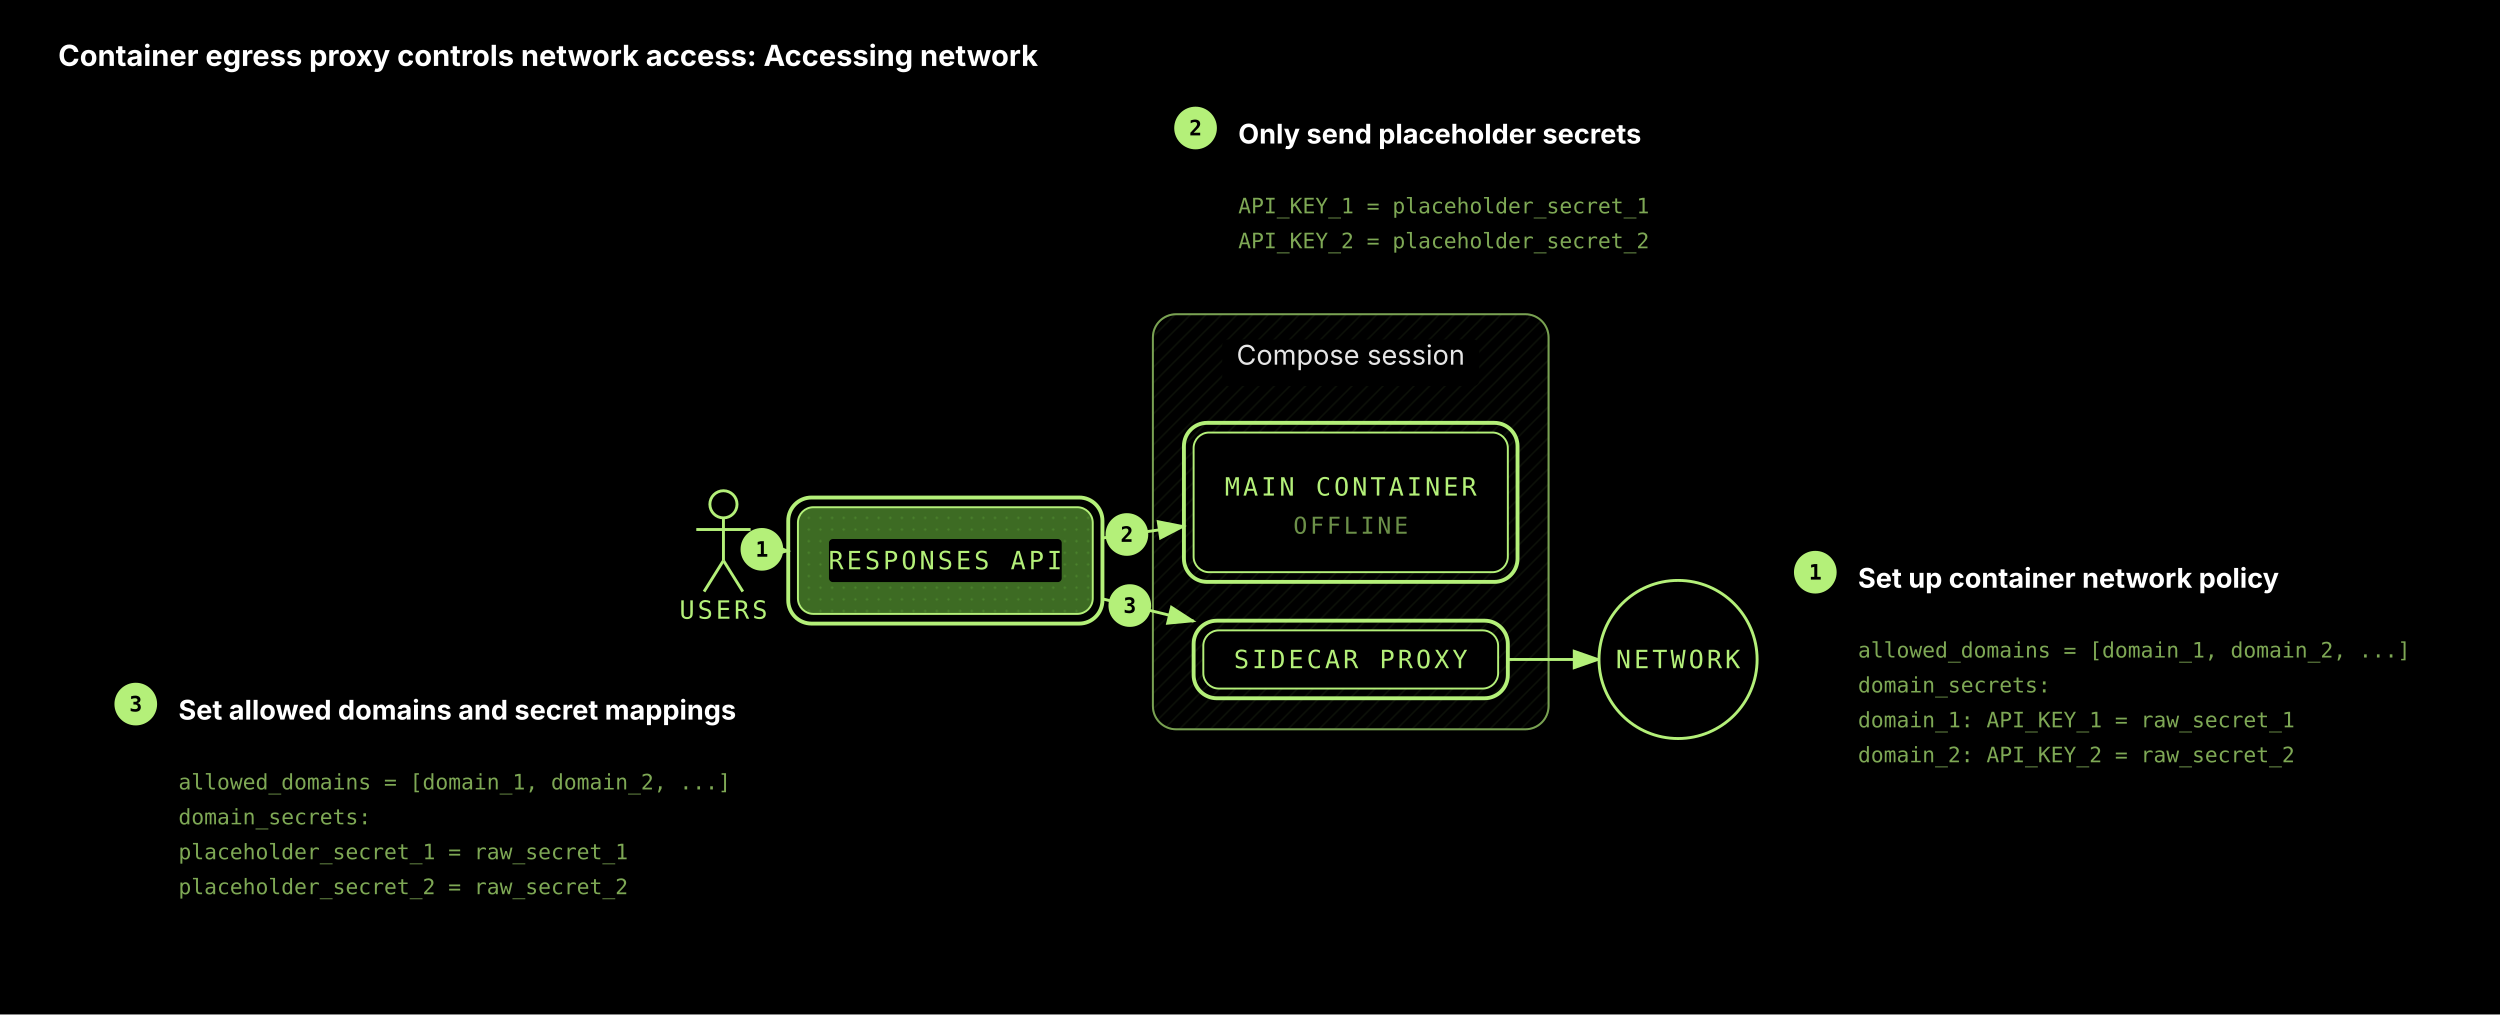
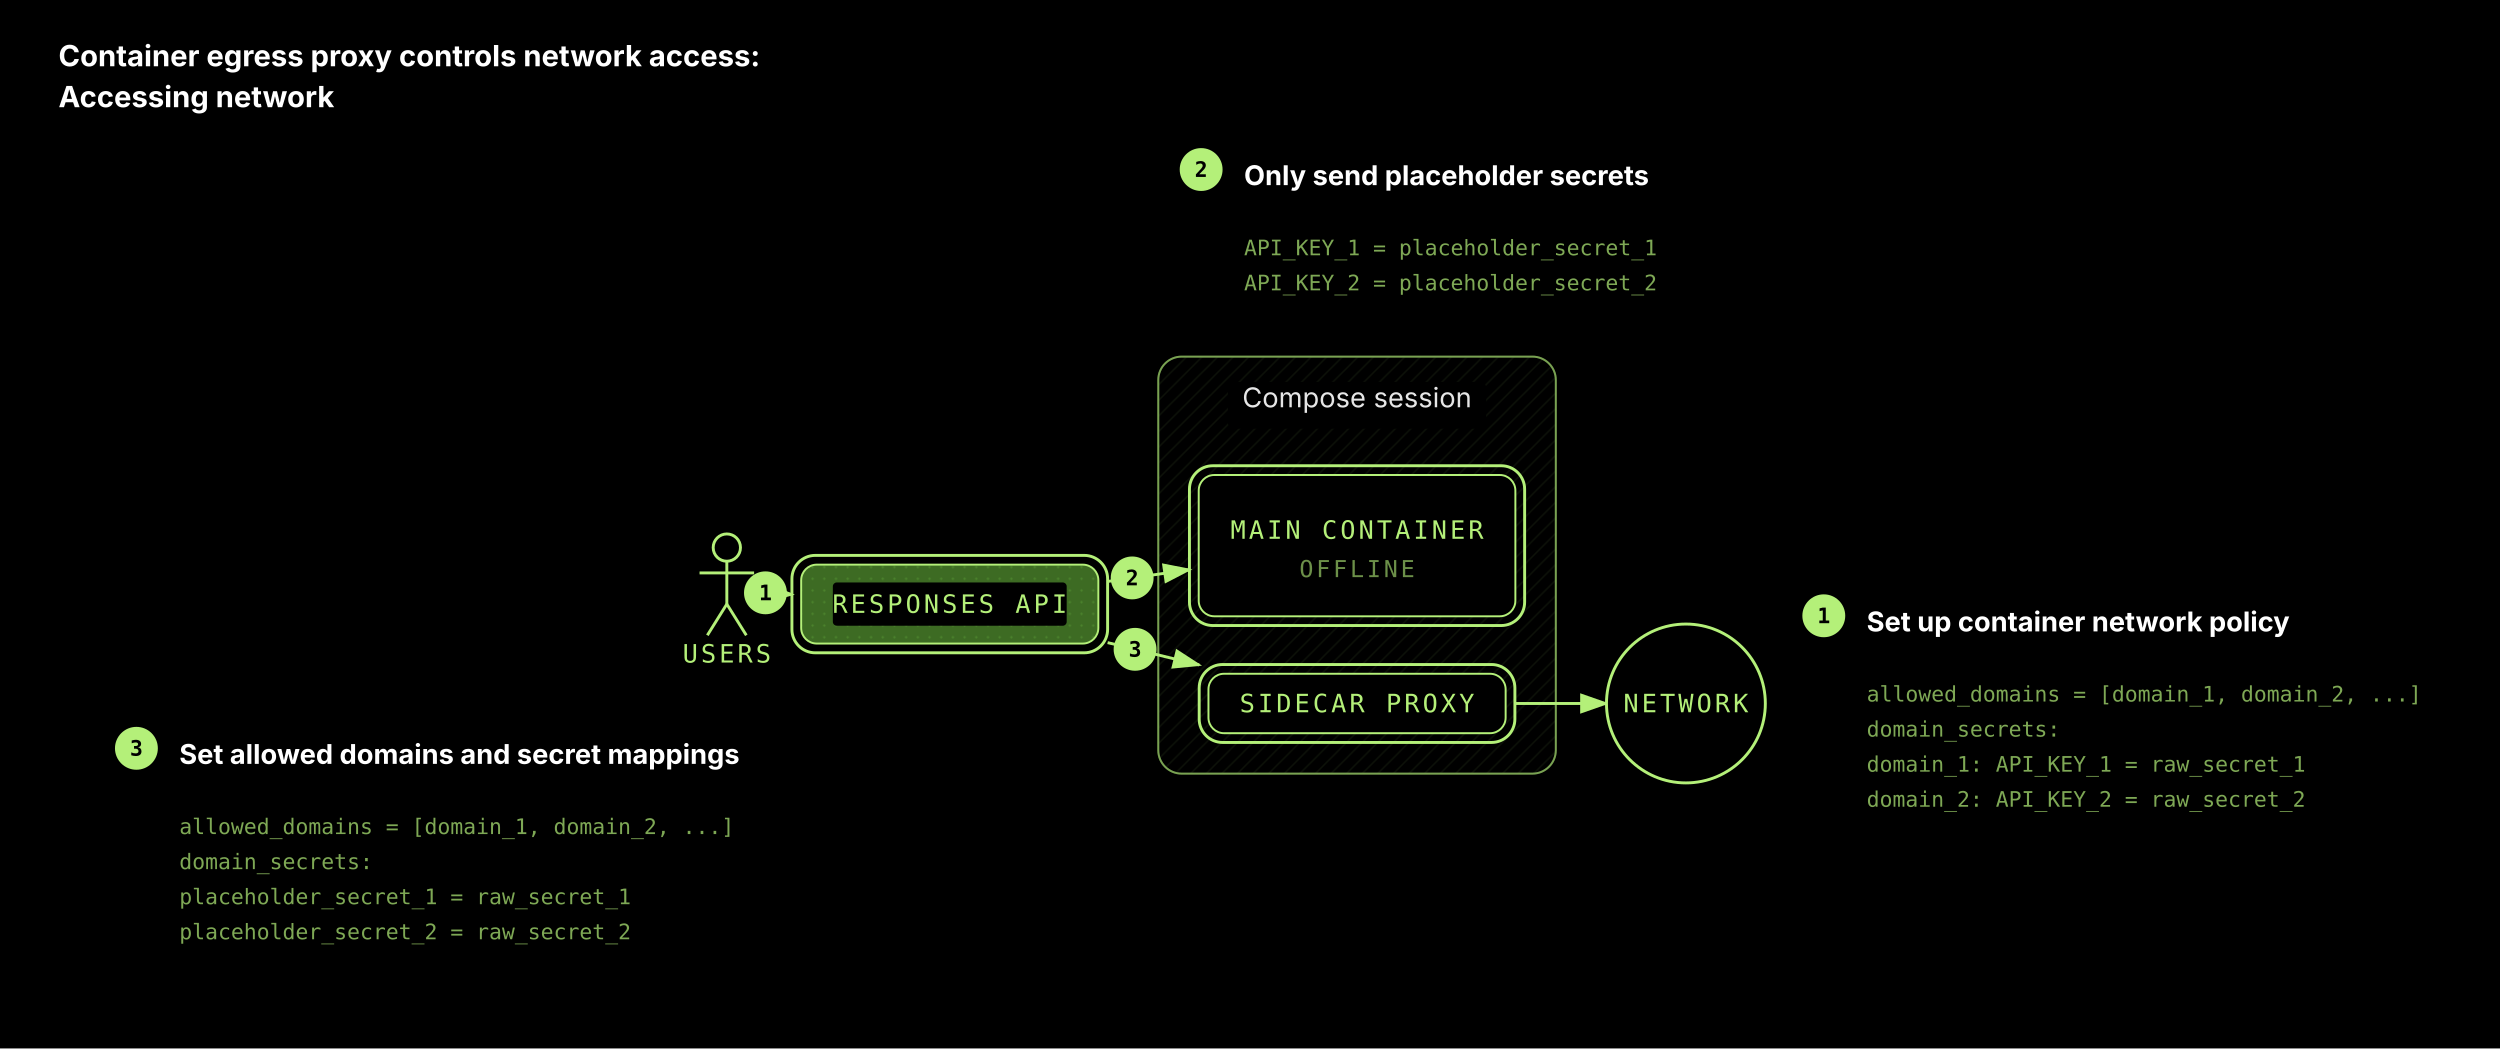
- <svg xmlns="http://www.w3.org/2000/svg" viewBox="0 0 1288.9 523" width="1288.9" height="523">
+ <svg xmlns="http://www.w3.org/2000/svg" viewBox="0 0 1282.9 538" width="1282.9" height="538">
  <defs>
    <pattern id="dotgrid" width="8" height="8" patternUnits="userSpaceOnUse">
      <rect width="8" height="8" fill="#000000" />
      <circle cx="4" cy="4" r="0.8" fill="#b4f079" opacity="0.7" />
    </pattern>
    <pattern id="crosshatch" width="8" height="8" patternUnits="userSpaceOnUse">
      <rect width="8" height="8" fill="#000000" />
      <path d="M0 8L8 0M-1 1L1 -1M7 9L9 7" stroke="#b4f079" stroke-width="0.8" opacity="0.2" />
    </pattern>
    <pattern id="hero" width="6" height="6" patternUnits="userSpaceOnUse">
      <rect width="6" height="6" fill="#3d6b23" />
      <circle cx="3" cy="3" r="0.6" fill="#5a9a35" opacity="0.5" />
    </pattern>
    <marker id="arrowhead" markerWidth="10" markerHeight="7" refX="9" refY="3.5" orient="auto" markerUnits="strokeWidth">
      <polygon points="0 0, 10 3.5, 0 7" fill="#b4f079" />
    </marker>
    <marker id="arrowhead-reverse" markerWidth="10" markerHeight="7" refX="1" refY="3.5" orient="auto" markerUnits="strokeWidth">
      <polygon points="10 0, 0 3.5, 10 7" fill="#b4f079" />
    </marker>
  </defs>
  <rect width="100%" height="100%" fill="#000000" />
  <g class="diagram">
-     <text x="30" y="34" font-family="'Inter', 'Helvetica Neue', Arial, sans-serif" font-size="15" fill="#ffffff" font-weight="700">Container egress proxy controls network access: Accessing network</text>
-     <rect x="594.38" y="162" width="204" height="214" rx="12" fill="url(#crosshatch)" stroke="#b4f079" stroke-width="1" opacity="0.35" />
-     <rect x="594.38" y="162" width="204" height="214" rx="12" fill="none" stroke="#b4f079" stroke-width="1" opacity="0.5" />
-     <line x1="386.98" y1="282.857" x2="406.38" y2="284.044" stroke="#b4f079" stroke-width="1.5" marker-end="url(#arrowhead)" />
-     <circle cx="392.8" cy="283.213" r="11" fill="#b4f079" stroke="none" />
-     <text x="392.8" y="283.213" font-family="'JetBrains Mono', 'Fira Code', 'SF Mono', 'Cascadia Code', monospace" font-size="11" fill="#000000" text-anchor="middle" dominant-baseline="central" font-weight="700">1</text>
-     <line x1="568.38" y1="277.373" x2="610.38" y2="271.344" stroke="#b4f079" stroke-width="1.5" marker-end="url(#arrowhead)" />
-     <circle cx="580.98" cy="275.565" r="11" fill="#b4f079" stroke="none" />
-     <text x="580.98" y="275.565" font-family="'JetBrains Mono', 'Fira Code', 'SF Mono', 'Cascadia Code', monospace" font-size="11" fill="#000000" text-anchor="middle" dominant-baseline="central" font-weight="700">2</text>
-     <line x1="568.38" y1="308.766" x2="615.38" y2="320.234" stroke="#b4f079" stroke-width="1.5" marker-end="url(#arrowhead)" />
-     <circle cx="582.48" cy="312.206" r="11" fill="#b4f079" stroke="none" />
-     <text x="582.48" y="312.206" font-family="'JetBrains Mono', 'Fira Code', 'SF Mono', 'Cascadia Code', monospace" font-size="11" fill="#000000" text-anchor="middle" dominant-baseline="central" font-weight="700">3</text>
-     <line x1="777.38" y1="340" x2="824.38" y2="340" stroke="#b4f079" stroke-width="1.5" marker-end="url(#arrowhead)" />
-     <rect x="630.13" y="175" width="132.5" height="24" fill="#000000" rx="3" />
-     <text x="696.38" y="188" font-family="'Inter', 'Helvetica Neue', Arial, sans-serif" font-size="14" fill="#ffffff" opacity="0.9" text-anchor="middle">Compose session</text>
-     <circle cx="372.98" cy="260" r="7" fill="none" stroke="#b4f079" stroke-width="1.5" />
-     <line x1="372.98" y1="267" x2="372.98" y2="289" stroke="#b4f079" stroke-width="1.5" />
-     <line x1="358.98" y1="273" x2="386.98" y2="273" stroke="#b4f079" stroke-width="1.5" />
-     <line x1="372.98" y1="289" x2="362.98" y2="305" stroke="#b4f079" stroke-width="1.5" />
-     <line x1="372.98" y1="289" x2="382.98" y2="305" stroke="#b4f079" stroke-width="1.5" />
-     <text x="372.98" y="319" font-family="'JetBrains Mono', 'Fira Code', 'SF Mono', 'Cascadia Code', monospace" font-size="13" fill="#b4f079" text-anchor="middle" letter-spacing="0.12em">USERS</text>
-     <rect x="406.38" y="256.5" width="162" height="65" rx="12" fill="none" stroke="#b4f079" stroke-width="2" />
-     <rect x="411.38" y="261.5" width="152" height="55" rx="8" fill="url(#hero)" stroke="#b4f079" stroke-width="1" />
-     <rect x="427.38" y="277.9" width="120" height="22.2" fill="#000000" rx="2" />
-     <text x="487.38" y="289" font-family="'JetBrains Mono', 'Fira Code', 'SF Mono', 'Cascadia Code', monospace" font-size="13" fill="#b4f079" text-anchor="middle" dominant-baseline="central" letter-spacing="0.12em">RESPONSES API</text>
-     <circle cx="865.14" cy="340" r="40.76" fill="#000000" stroke="#b4f079" stroke-width="1.5" />
-     <text x="865.14" y="340" font-family="'JetBrains Mono', 'Fira Code', 'SF Mono', 'Cascadia Code', monospace" font-size="13" fill="#b4f079" text-anchor="middle" dominant-baseline="central" letter-spacing="0.12em">NETWORK</text>
-     <rect x="610.38" y="218" width="172" height="82" rx="12" fill="none" stroke="#b4f079" stroke-width="2" />
-     <rect x="615.38" y="223" width="162" height="72" rx="8" fill="#000000" stroke="#b4f079" stroke-width="1" />
-     <text x="696.38" y="251" font-family="'JetBrains Mono', 'Fira Code', 'SF Mono', 'Cascadia Code', monospace" font-size="13" fill="#b4f079" text-anchor="middle" dominant-baseline="central" letter-spacing="0.12em">MAIN CONTAINER</text>
-     <text x="696.38" y="271" font-family="'JetBrains Mono', 'Fira Code', 'SF Mono', 'Cascadia Code', monospace" font-size="12" fill="#b4f079" opacity="0.6" text-anchor="middle" dominant-baseline="central" letter-spacing="0.12em">OFFLINE</text>
-     <rect x="615.38" y="320" width="162" height="40" rx="12" fill="none" stroke="#b4f079" stroke-width="2" />
-     <rect x="620.38" y="325" width="152" height="30" rx="8" fill="#000000" stroke="#b4f079" stroke-width="1" />
-     <text x="696.38" y="340" font-family="'JetBrains Mono', 'Fira Code', 'SF Mono', 'Cascadia Code', monospace" font-size="13" fill="#b4f079" text-anchor="middle" dominant-baseline="central" letter-spacing="0.12em">SIDECAR PROXY</text>
-     <circle cx="935.9" cy="295" r="11" fill="#b4f079" stroke="none" />
-     <text x="935.9" y="295" font-family="'JetBrains Mono', 'Fira Code', 'SF Mono', 'Cascadia Code', monospace" font-size="11" fill="#000000" text-anchor="middle" dominant-baseline="central" font-weight="700">1</text>
-     <text x="957.9" y="303" font-family="'Inter', 'Helvetica Neue', Arial, sans-serif" font-size="14" fill="#ffffff" font-weight="700">Set up container network policy</text>
-     <text x="957.9" y="339" font-family="'JetBrains Mono', 'Fira Code', 'SF Mono', 'Cascadia Code', monospace" font-size="11" fill="#b4f079" opacity="0.7">allowed_domains = [domain_1, domain_2, ...]</text>
-     <text x="957.9" y="357" font-family="'JetBrains Mono', 'Fira Code', 'SF Mono', 'Cascadia Code', monospace" font-size="11" fill="#b4f079" opacity="0.7">domain_secrets:</text>
-     <text x="957.9" y="375" font-family="'JetBrains Mono', 'Fira Code', 'SF Mono', 'Cascadia Code', monospace" font-size="11" fill="#b4f079" opacity="0.7">  domain_1: API_KEY_1 = raw_secret_1</text>
-     <text x="957.9" y="393" font-family="'JetBrains Mono', 'Fira Code', 'SF Mono', 'Cascadia Code', monospace" font-size="11" fill="#b4f079" opacity="0.7">  domain_2: API_KEY_2 = raw_secret_2</text>
-     <circle cx="616.38" cy="66" r="11" fill="#b4f079" stroke="none" />
-     <text x="616.38" y="66" font-family="'JetBrains Mono', 'Fira Code', 'SF Mono', 'Cascadia Code', monospace" font-size="11" fill="#000000" text-anchor="middle" dominant-baseline="central" font-weight="700">2</text>
-     <text x="638.38" y="74" font-family="'Inter', 'Helvetica Neue', Arial, sans-serif" font-size="14" fill="#ffffff" font-weight="700">Only send placeholder secrets</text>
-     <text x="638.38" y="110" font-family="'JetBrains Mono', 'Fira Code', 'SF Mono', 'Cascadia Code', monospace" font-size="11" fill="#b4f079" opacity="0.7">API_KEY_1 = placeholder_secret_1</text>
-     <text x="638.38" y="128" font-family="'JetBrains Mono', 'Fira Code', 'SF Mono', 'Cascadia Code', monospace" font-size="11" fill="#b4f079" opacity="0.7">API_KEY_2 = placeholder_secret_2</text>
-     <circle cx="70" cy="363" r="11" fill="#b4f079" stroke="none" />
-     <text x="70" y="363" font-family="'JetBrains Mono', 'Fira Code', 'SF Mono', 'Cascadia Code', monospace" font-size="11" fill="#000000" text-anchor="middle" dominant-baseline="central" font-weight="700">3</text>
-     <text x="92" y="371" font-family="'Inter', 'Helvetica Neue', Arial, sans-serif" font-size="14" fill="#ffffff" font-weight="700">Set allowed domains and secret mappings</text>
-     <text x="92" y="407" font-family="'JetBrains Mono', 'Fira Code', 'SF Mono', 'Cascadia Code', monospace" font-size="11" fill="#b4f079" opacity="0.7">allowed_domains = [domain_1, domain_2, ...]</text>
-     <text x="92" y="425" font-family="'JetBrains Mono', 'Fira Code', 'SF Mono', 'Cascadia Code', monospace" font-size="11" fill="#b4f079" opacity="0.7">domain_secrets:</text>
-     <text x="92" y="443" font-family="'JetBrains Mono', 'Fira Code', 'SF Mono', 'Cascadia Code', monospace" font-size="11" fill="#b4f079" opacity="0.7">  placeholder_secret_1 = raw_secret_1</text>
-     <text x="92" y="461" font-family="'JetBrains Mono', 'Fira Code', 'SF Mono', 'Cascadia Code', monospace" font-size="11" fill="#b4f079" opacity="0.7">  placeholder_secret_2 = raw_secret_2</text>
+     <text x="30" y="34" font-family="'Inter', 'Helvetica Neue', Arial, sans-serif" font-size="15" fill="#ffffff" font-weight="700">Container egress proxy controls network access:</text>
+     <text x="30" y="55" font-family="'Inter', 'Helvetica Neue', Arial, sans-serif" font-size="15" fill="#ffffff" font-weight="700">Accessing network</text>
+     <rect x="594.38" y="183" width="204" height="214" rx="12" fill="url(#crosshatch)" stroke="#b4f079" stroke-width="1" opacity="0.35" />
+     <rect x="594.38" y="183" width="204" height="214" rx="12" fill="none" stroke="#b4f079" stroke-width="1" opacity="0.5" />
+     <line x1="386.98" y1="303.857" x2="406.38" y2="305.044" stroke="#b4f079" stroke-width="1.5" marker-end="url(#arrowhead)" />
+     <circle cx="392.8" cy="304.213" r="11" fill="#b4f079" stroke="none" />
+     <text x="392.8" y="304.213" font-family="'JetBrains Mono', 'Fira Code', 'SF Mono', 'Cascadia Code', monospace" font-size="11" fill="#000000" text-anchor="middle" dominant-baseline="central" font-weight="700">1</text>
+     <line x1="568.38" y1="298.373" x2="610.38" y2="292.344" stroke="#b4f079" stroke-width="1.5" marker-end="url(#arrowhead)" />
+     <circle cx="580.98" cy="296.565" r="11" fill="#b4f079" stroke="none" />
+     <text x="580.98" y="296.565" font-family="'JetBrains Mono', 'Fira Code', 'SF Mono', 'Cascadia Code', monospace" font-size="11" fill="#000000" text-anchor="middle" dominant-baseline="central" font-weight="700">2</text>
+     <line x1="568.38" y1="329.766" x2="615.38" y2="341.234" stroke="#b4f079" stroke-width="1.5" marker-end="url(#arrowhead)" />
+     <circle cx="582.48" cy="333.206" r="11" fill="#b4f079" stroke="none" />
+     <text x="582.48" y="333.206" font-family="'JetBrains Mono', 'Fira Code', 'SF Mono', 'Cascadia Code', monospace" font-size="11" fill="#000000" text-anchor="middle" dominant-baseline="central" font-weight="700">3</text>
+     <line x1="777.38" y1="361" x2="824.38" y2="361" stroke="#b4f079" stroke-width="1.5" marker-end="url(#arrowhead)" />
+     <rect x="630.13" y="196" width="132.5" height="24" fill="#000000" rx="3" />
+     <text x="696.38" y="209" font-family="'Inter', 'Helvetica Neue', Arial, sans-serif" font-size="14" fill="#ffffff" opacity="0.9" text-anchor="middle">Compose session</text>
+     <circle cx="372.98" cy="281" r="7" fill="none" stroke="#b4f079" stroke-width="1.5" />
+     <line x1="372.98" y1="288" x2="372.98" y2="310" stroke="#b4f079" stroke-width="1.5" />
+     <line x1="358.98" y1="294" x2="386.98" y2="294" stroke="#b4f079" stroke-width="1.5" />
+     <line x1="372.98" y1="310" x2="362.98" y2="326" stroke="#b4f079" stroke-width="1.5" />
+     <line x1="372.98" y1="310" x2="382.98" y2="326" stroke="#b4f079" stroke-width="1.5" />
+     <text x="372.98" y="340" font-family="'JetBrains Mono', 'Fira Code', 'SF Mono', 'Cascadia Code', monospace" font-size="13" fill="#b4f079" text-anchor="middle" letter-spacing="0.12em">USERS</text>
+     <rect x="406.38" y="285" width="162" height="50" rx="12" fill="none" stroke="#b4f079" stroke-width="1.5" />
+     <rect x="411.13" y="289.75" width="152.5" height="40.5" rx="8" fill="url(#hero)" stroke="#b4f079" stroke-width="1" />
+     <rect x="427.38" y="298.9" width="120" height="22.2" fill="#000000" rx="2" />
+     <text x="487.38" y="310" font-family="'JetBrains Mono', 'Fira Code', 'SF Mono', 'Cascadia Code', monospace" font-size="13" fill="#b4f079" text-anchor="middle" dominant-baseline="central" letter-spacing="0.12em">RESPONSES API</text>
+     <circle cx="865.14" cy="361" r="40.76" fill="#000000" stroke="#b4f079" stroke-width="1.5" />
+     <text x="865.14" y="361" font-family="'JetBrains Mono', 'Fira Code', 'SF Mono', 'Cascadia Code', monospace" font-size="13" fill="#b4f079" opacity="1" text-anchor="middle" dominant-baseline="central" letter-spacing="0.12em">NETWORK</text>
+     <rect x="610.38" y="239" width="172" height="82" rx="12" fill="none" stroke="#b4f079" stroke-width="1.5" />
+     <rect x="615.13" y="243.75" width="162.5" height="72.5" rx="8" fill="#000000" stroke="#b4f079" stroke-width="1" />
+     <text x="696.38" y="272" font-family="'JetBrains Mono', 'Fira Code', 'SF Mono', 'Cascadia Code', monospace" font-size="13" fill="#b4f079" text-anchor="middle" dominant-baseline="central" letter-spacing="0.12em">MAIN CONTAINER</text>
+     <text x="696.38" y="292" font-family="'JetBrains Mono', 'Fira Code', 'SF Mono', 'Cascadia Code', monospace" font-size="12" fill="#b4f079" opacity="0.6" text-anchor="middle" dominant-baseline="central" letter-spacing="0.12em">OFFLINE</text>
+     <rect x="615.38" y="341" width="162" height="40" rx="12" fill="none" stroke="#b4f079" stroke-width="1.5" />
+     <rect x="620.13" y="345.75" width="152.5" height="30.5" rx="8" fill="#000000" stroke="#b4f079" stroke-width="1" />
+     <text x="696.38" y="361" font-family="'JetBrains Mono', 'Fira Code', 'SF Mono', 'Cascadia Code', monospace" font-size="13" fill="#b4f079" text-anchor="middle" dominant-baseline="central" letter-spacing="0.12em">SIDECAR PROXY</text>
+     <circle cx="935.9" cy="316" r="11" fill="#b4f079" stroke="none" />
+     <text x="935.9" y="316" font-family="'JetBrains Mono', 'Fira Code', 'SF Mono', 'Cascadia Code', monospace" font-size="11" fill="#000000" text-anchor="middle" dominant-baseline="central" font-weight="700">1</text>
+     <text x="957.9" y="324" font-family="'Inter', 'Helvetica Neue', Arial, sans-serif" font-size="14" fill="#ffffff" font-weight="700">Set up container network policy</text>
+     <text x="957.9" y="360" font-family="'JetBrains Mono', 'Fira Code', 'SF Mono', 'Cascadia Code', monospace" font-size="11" fill="#b4f079" opacity="0.7">allowed_domains = [domain_1, domain_2, ...]</text>
+     <text x="957.9" y="378" font-family="'JetBrains Mono', 'Fira Code', 'SF Mono', 'Cascadia Code', monospace" font-size="11" fill="#b4f079" opacity="0.7">domain_secrets:</text>
+     <text x="957.9" y="396" font-family="'JetBrains Mono', 'Fira Code', 'SF Mono', 'Cascadia Code', monospace" font-size="11" fill="#b4f079" opacity="0.7">  domain_1: API_KEY_1 = raw_secret_1</text>
+     <text x="957.9" y="414" font-family="'JetBrains Mono', 'Fira Code', 'SF Mono', 'Cascadia Code', monospace" font-size="11" fill="#b4f079" opacity="0.7">  domain_2: API_KEY_2 = raw_secret_2</text>
+     <circle cx="616.38" cy="87" r="11" fill="#b4f079" stroke="none" />
+     <text x="616.38" y="87" font-family="'JetBrains Mono', 'Fira Code', 'SF Mono', 'Cascadia Code', monospace" font-size="11" fill="#000000" text-anchor="middle" dominant-baseline="central" font-weight="700">2</text>
+     <text x="638.38" y="95" font-family="'Inter', 'Helvetica Neue', Arial, sans-serif" font-size="14" fill="#ffffff" font-weight="700">Only send placeholder secrets</text>
+     <text x="638.38" y="131" font-family="'JetBrains Mono', 'Fira Code', 'SF Mono', 'Cascadia Code', monospace" font-size="11" fill="#b4f079" opacity="0.7">API_KEY_1 = placeholder_secret_1</text>
+     <text x="638.38" y="149" font-family="'JetBrains Mono', 'Fira Code', 'SF Mono', 'Cascadia Code', monospace" font-size="11" fill="#b4f079" opacity="0.7">API_KEY_2 = placeholder_secret_2</text>
+     <circle cx="70" cy="384" r="11" fill="#b4f079" stroke="none" />
+     <text x="70" y="384" font-family="'JetBrains Mono', 'Fira Code', 'SF Mono', 'Cascadia Code', monospace" font-size="11" fill="#000000" text-anchor="middle" dominant-baseline="central" font-weight="700">3</text>
+     <text x="92" y="392" font-family="'Inter', 'Helvetica Neue', Arial, sans-serif" font-size="14" fill="#ffffff" font-weight="700">Set allowed domains and secret mappings</text>
+     <text x="92" y="428" font-family="'JetBrains Mono', 'Fira Code', 'SF Mono', 'Cascadia Code', monospace" font-size="11" fill="#b4f079" opacity="0.7">allowed_domains = [domain_1, domain_2, ...]</text>
+     <text x="92" y="446" font-family="'JetBrains Mono', 'Fira Code', 'SF Mono', 'Cascadia Code', monospace" font-size="11" fill="#b4f079" opacity="0.7">domain_secrets:</text>
+     <text x="92" y="464" font-family="'JetBrains Mono', 'Fira Code', 'SF Mono', 'Cascadia Code', monospace" font-size="11" fill="#b4f079" opacity="0.7">  placeholder_secret_1 = raw_secret_1</text>
+     <text x="92" y="482" font-family="'JetBrains Mono', 'Fira Code', 'SF Mono', 'Cascadia Code', monospace" font-size="11" fill="#b4f079" opacity="0.7">  placeholder_secret_2 = raw_secret_2</text>
  </g>
</svg>
